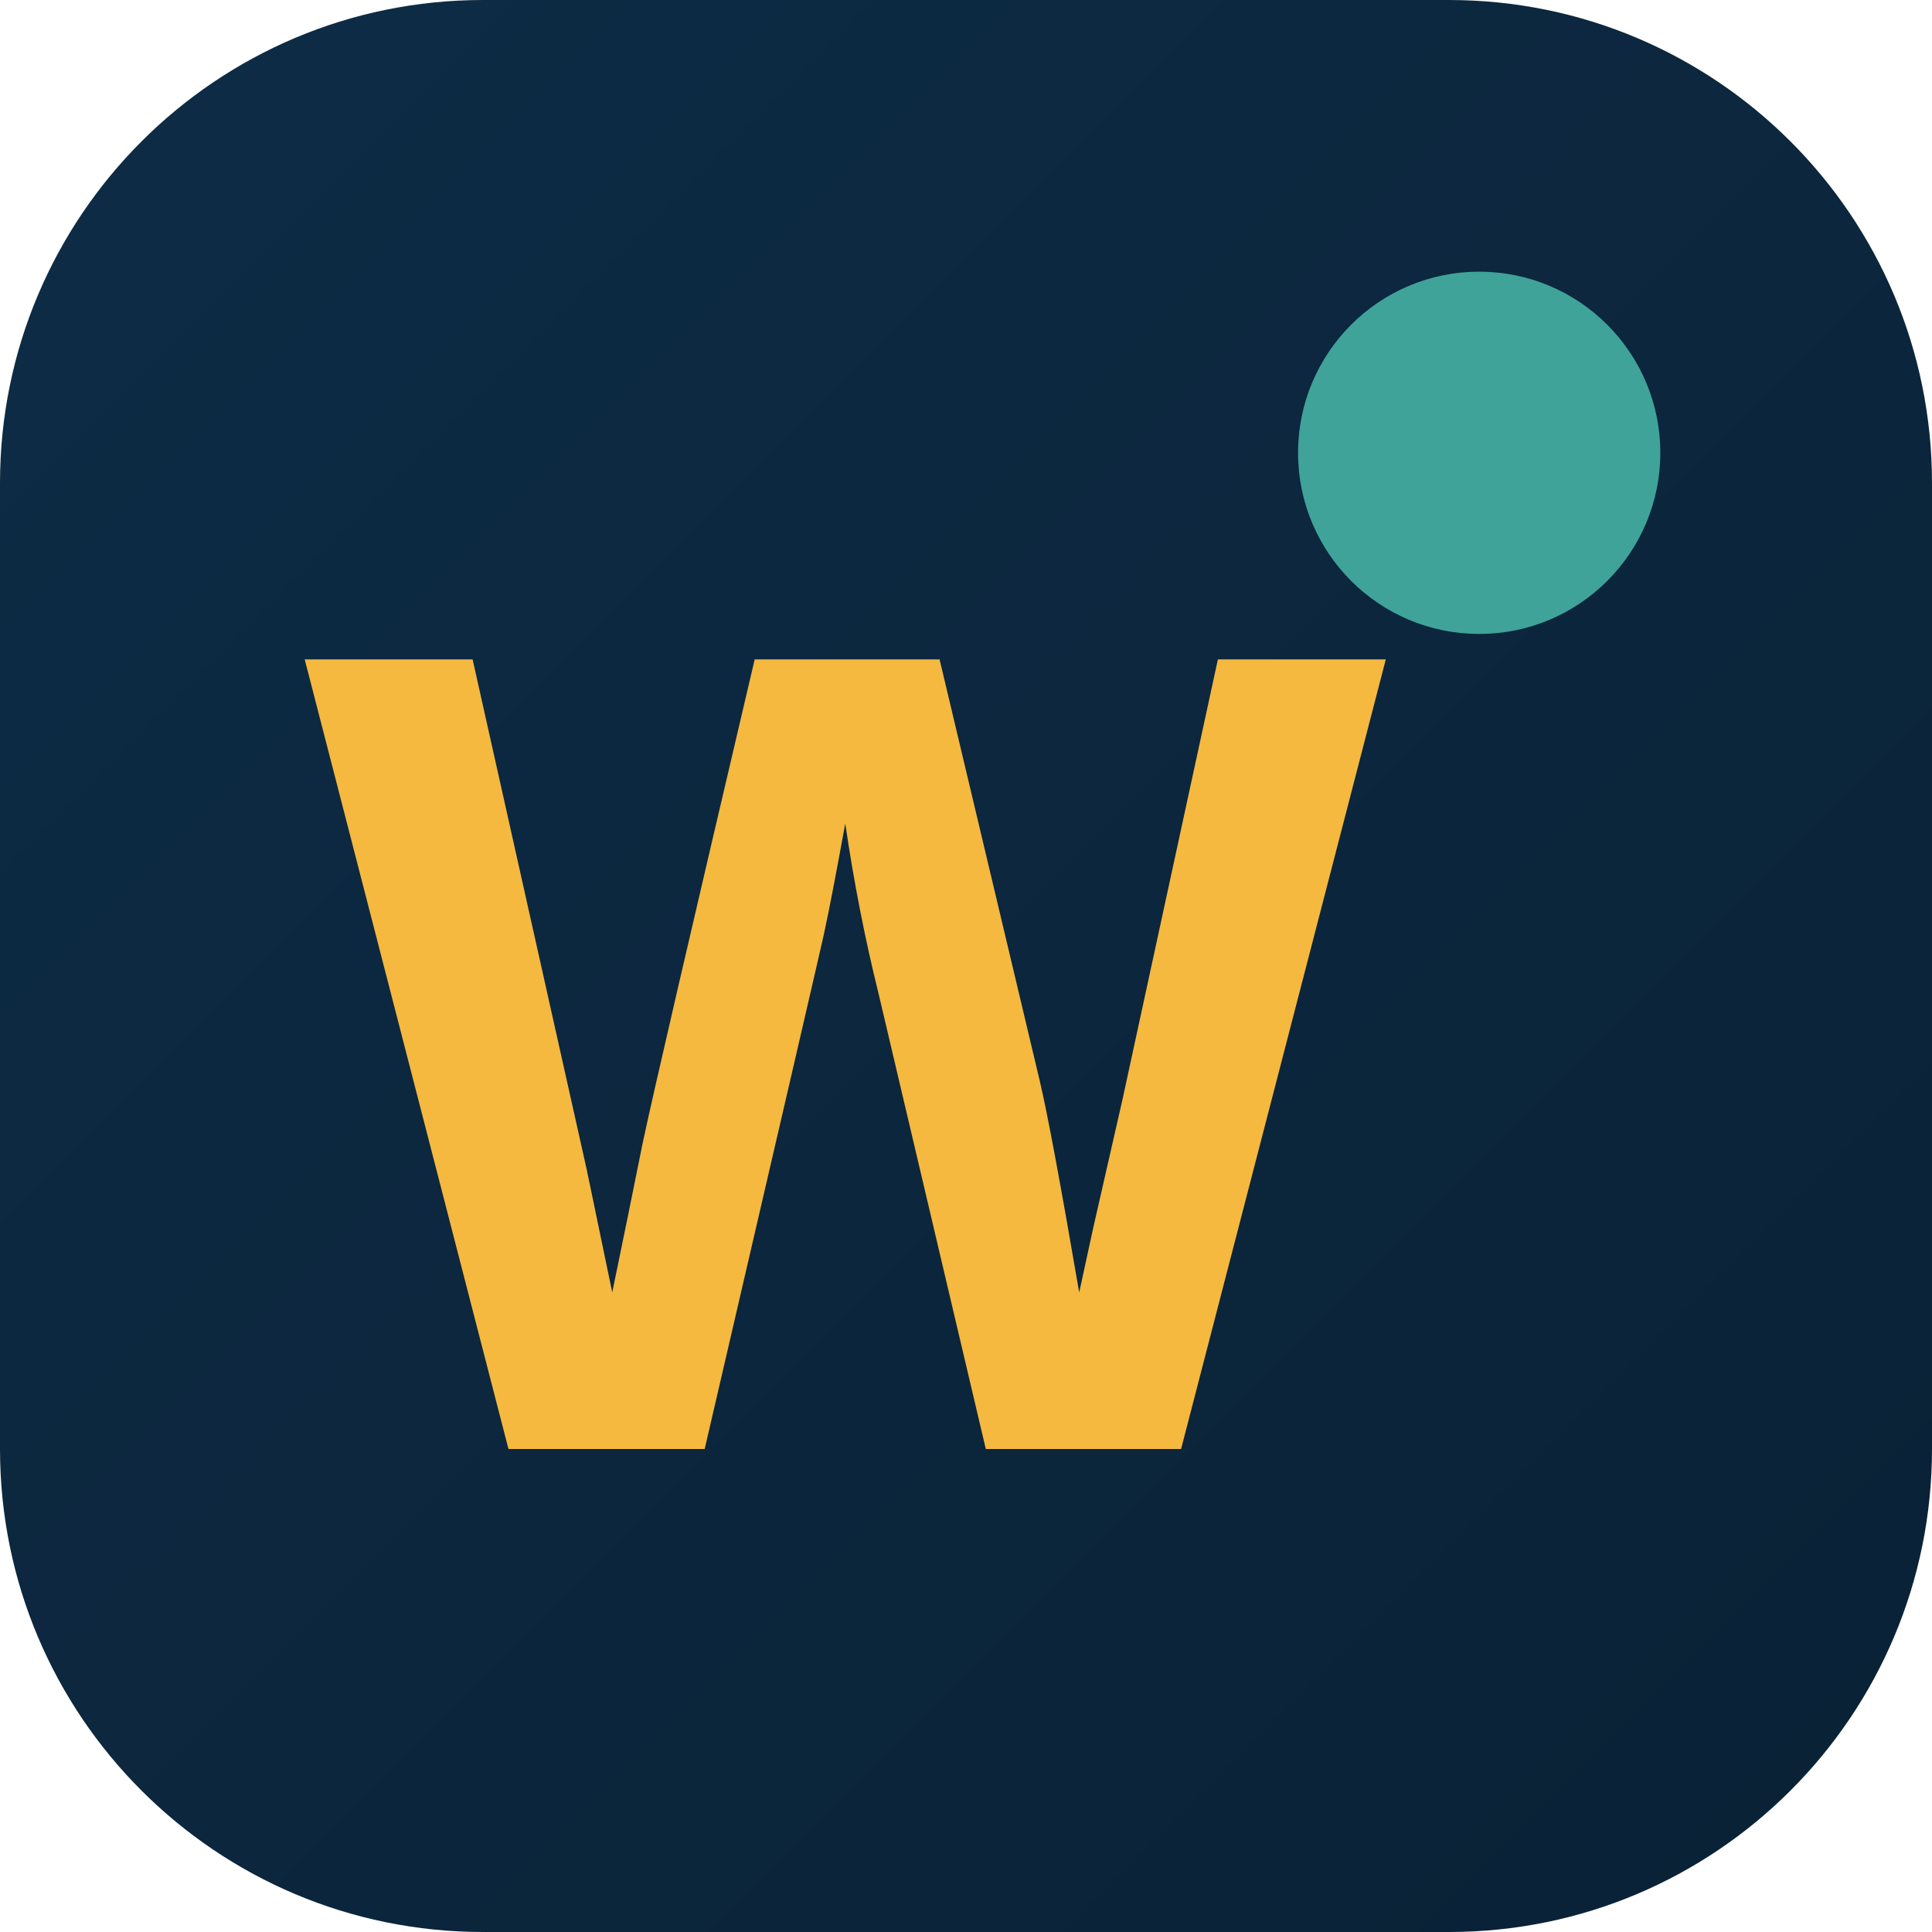
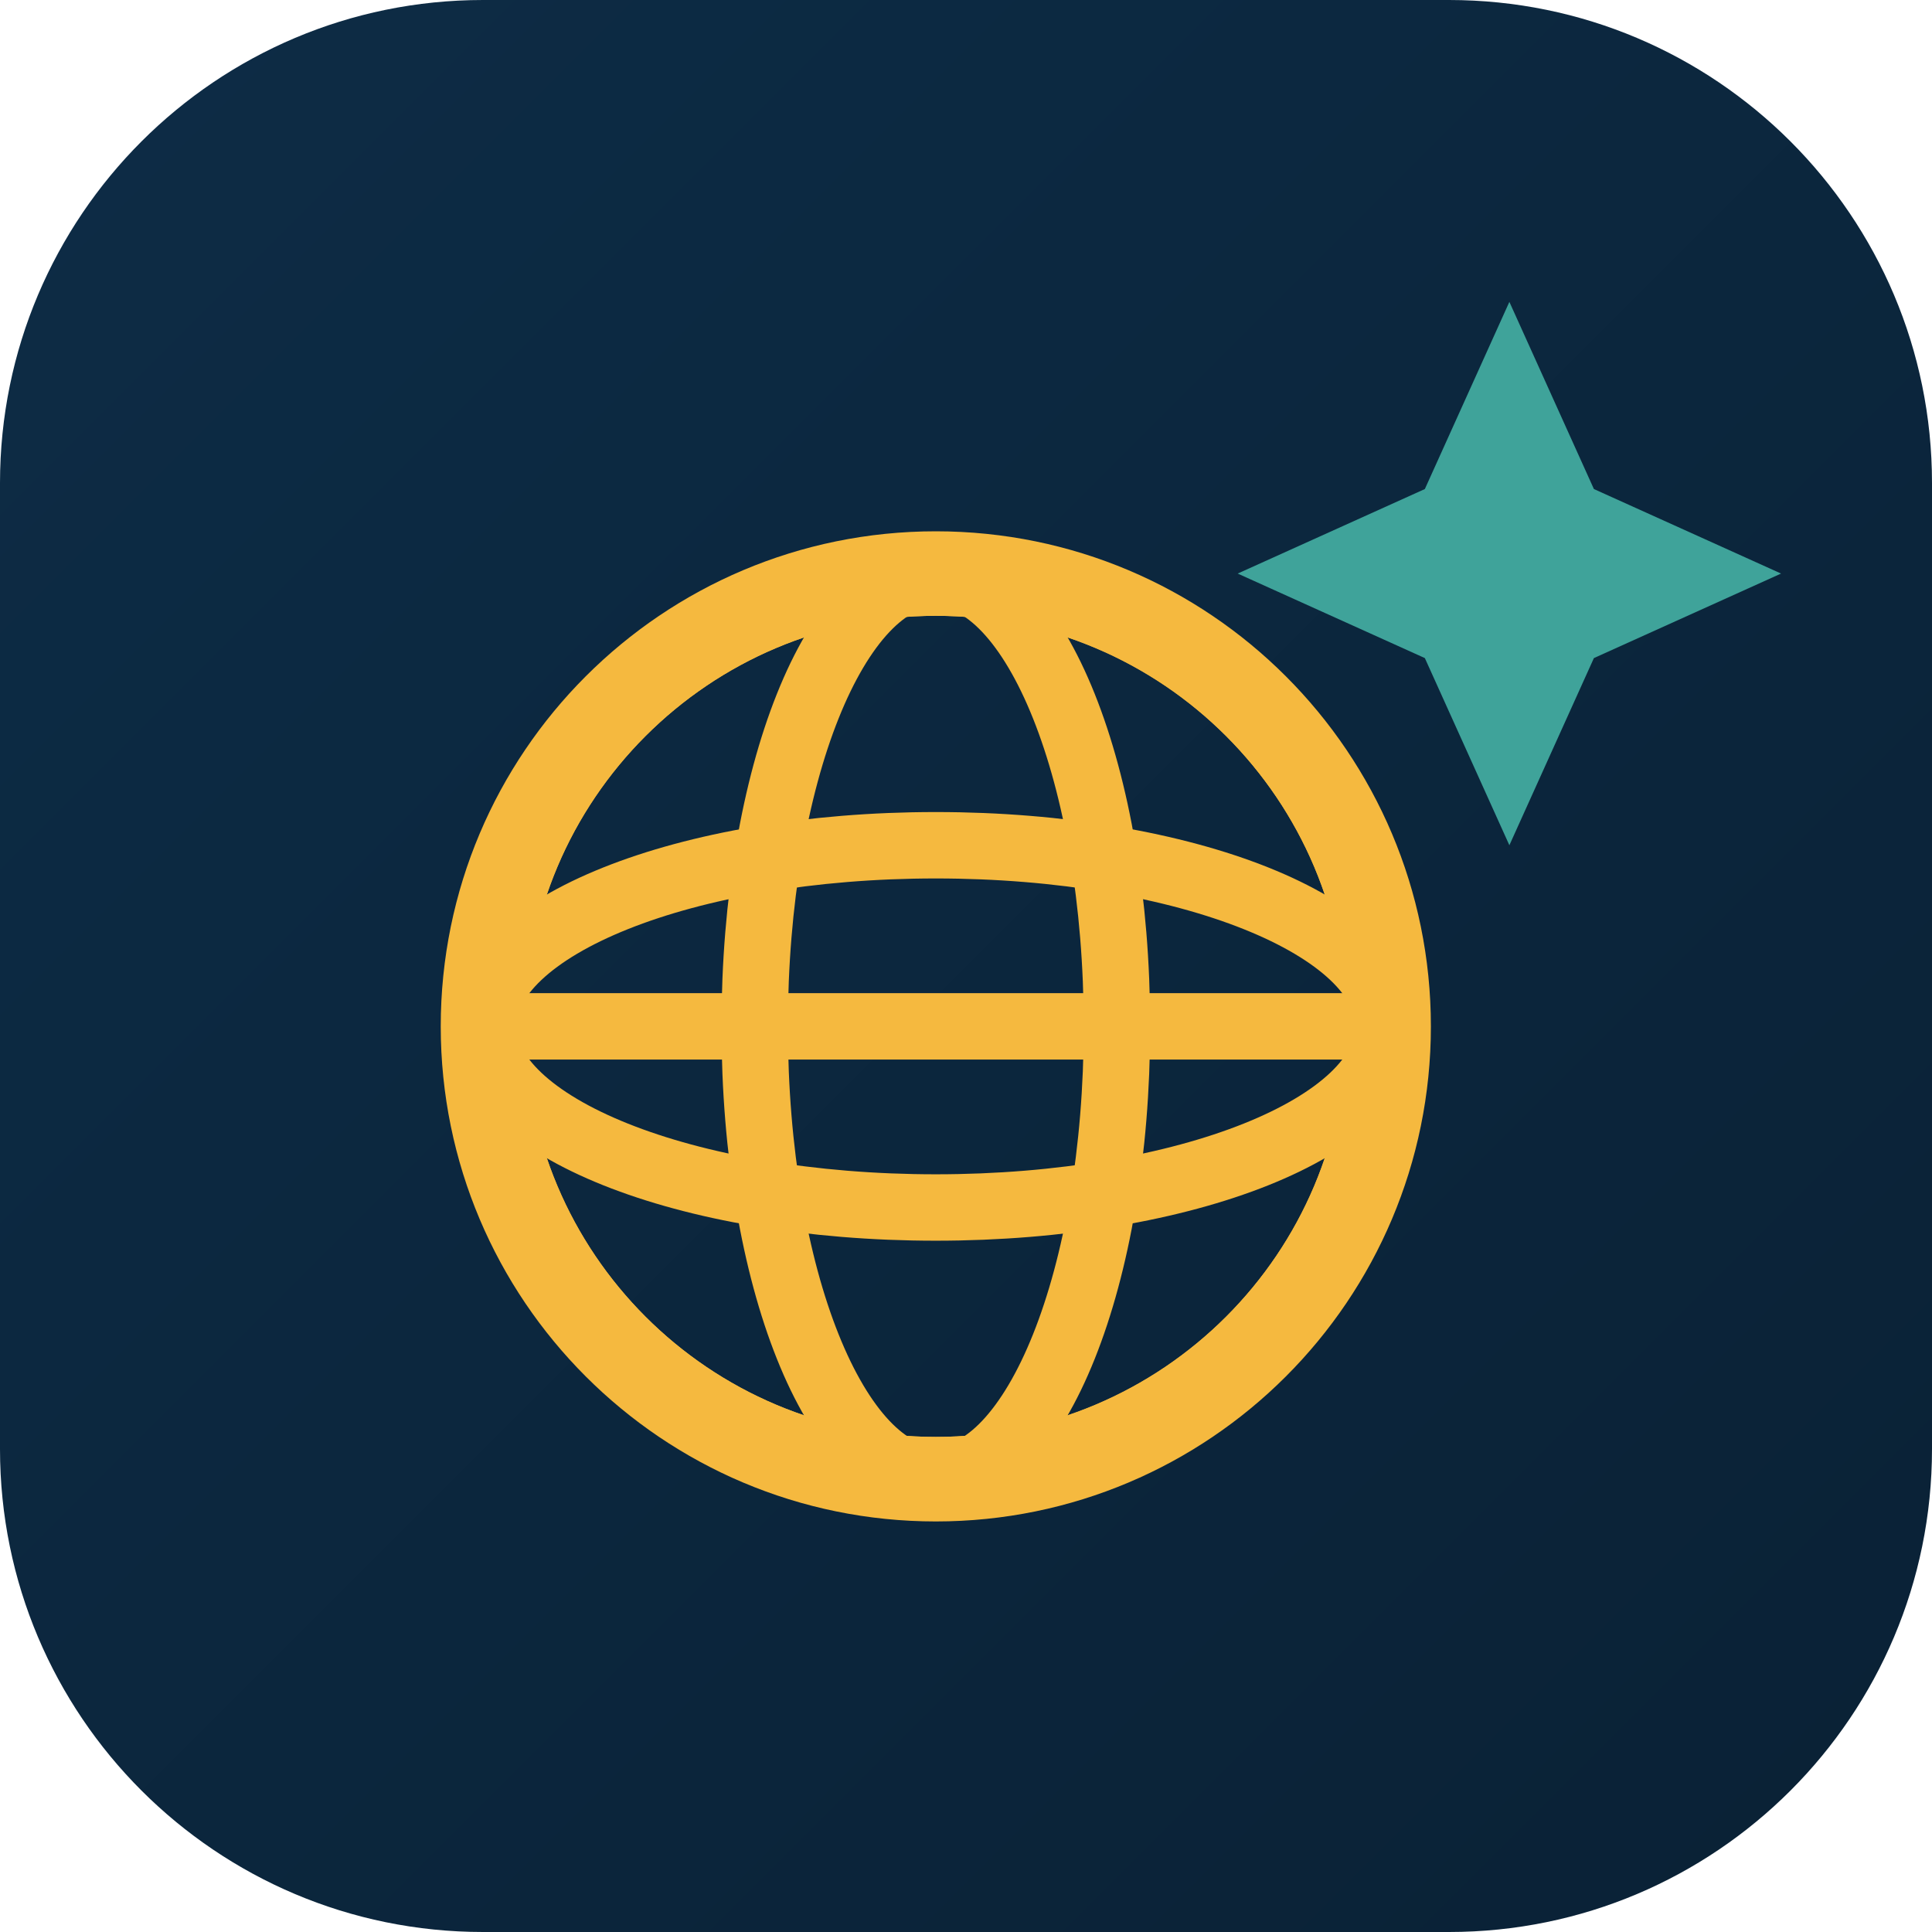
<svg xmlns="http://www.w3.org/2000/svg" viewBox="0 0 32 32">
  <defs>
    <linearGradient id="g" x1="0" y1="0" x2="1" y2="1">
      <stop offset="0%" stop-color="#0d2c46" />
      <stop offset="100%" stop-color="#0a2135" />
    </linearGradient>
+     <clipPath id="globeClip">
+       <circle cx="15.5" cy="17" r="7.5" />
+     </clipPath>
  </defs>
  <rect width="32" height="32" rx="8" fill="url(#g)" />
-   <circle cx="24.5" cy="7.5" r="3" fill="#3fa39a" />
-   <text x="14" y="24" text-anchor="middle" font-family="Arial, sans-serif" font-weight="900" font-size="19" fill="#f5b93f">W</text>
+   <g clip-path="url(#globeClip)">
+     <circle cx="15.5" cy="17" r="7.5" fill="none" stroke="#f5b93f" stroke-width="1.4" />
+     <ellipse cx="15.5" cy="17" rx="7.5" ry="3" fill="none" stroke="#f5b93f" stroke-width="1.1" />
+     <ellipse cx="15.5" cy="17" rx="3" ry="7.5" fill="none" stroke="#f5b93f" stroke-width="1.1" />
+     <line x1="8" y1="17" x2="23" y2="17" stroke="#f5b93f" stroke-width="1.1" />
+   </g>
+   <circle cx="15.5" cy="17" r="7.5" fill="none" stroke="#f5b93f" stroke-width="1.4" />
+   <path d="M25 5 L26.4 8.1 L29.5 9.5 L26.4 10.9 L25 14 L23.6 10.9 L20.5 9.5 L23.6 8.1 Z" fill="#3fa39a" />
</svg>
